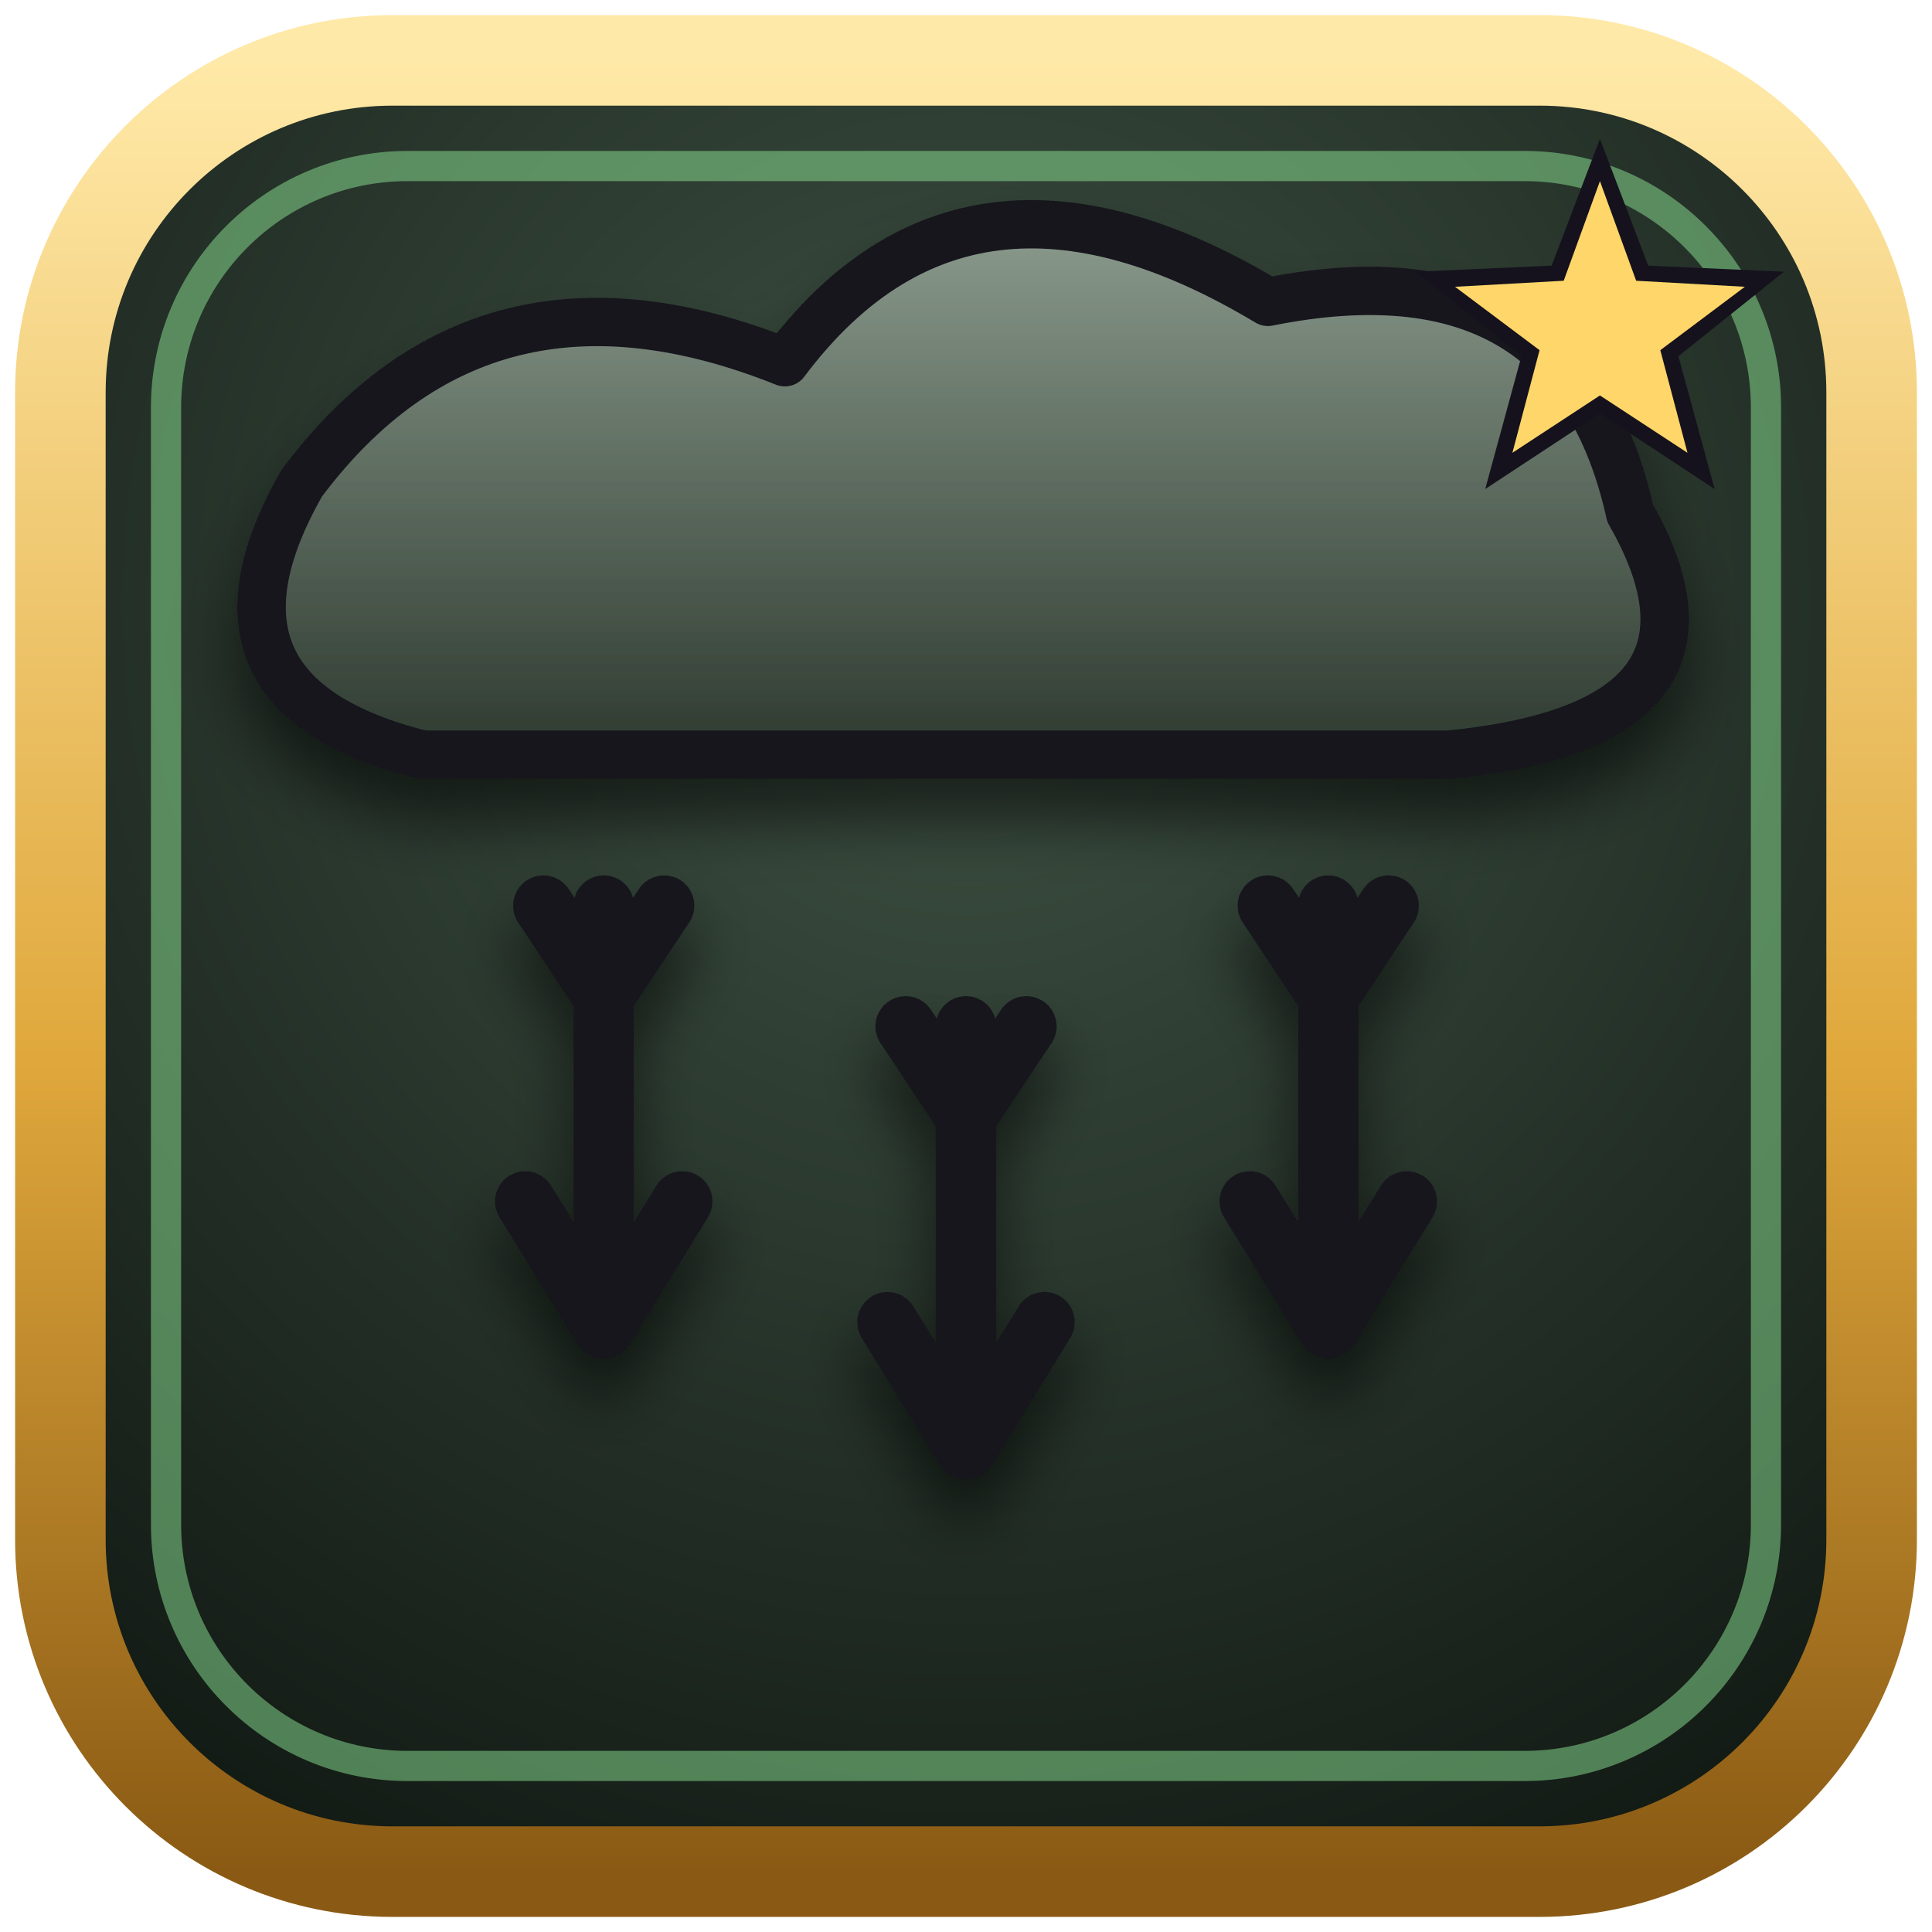
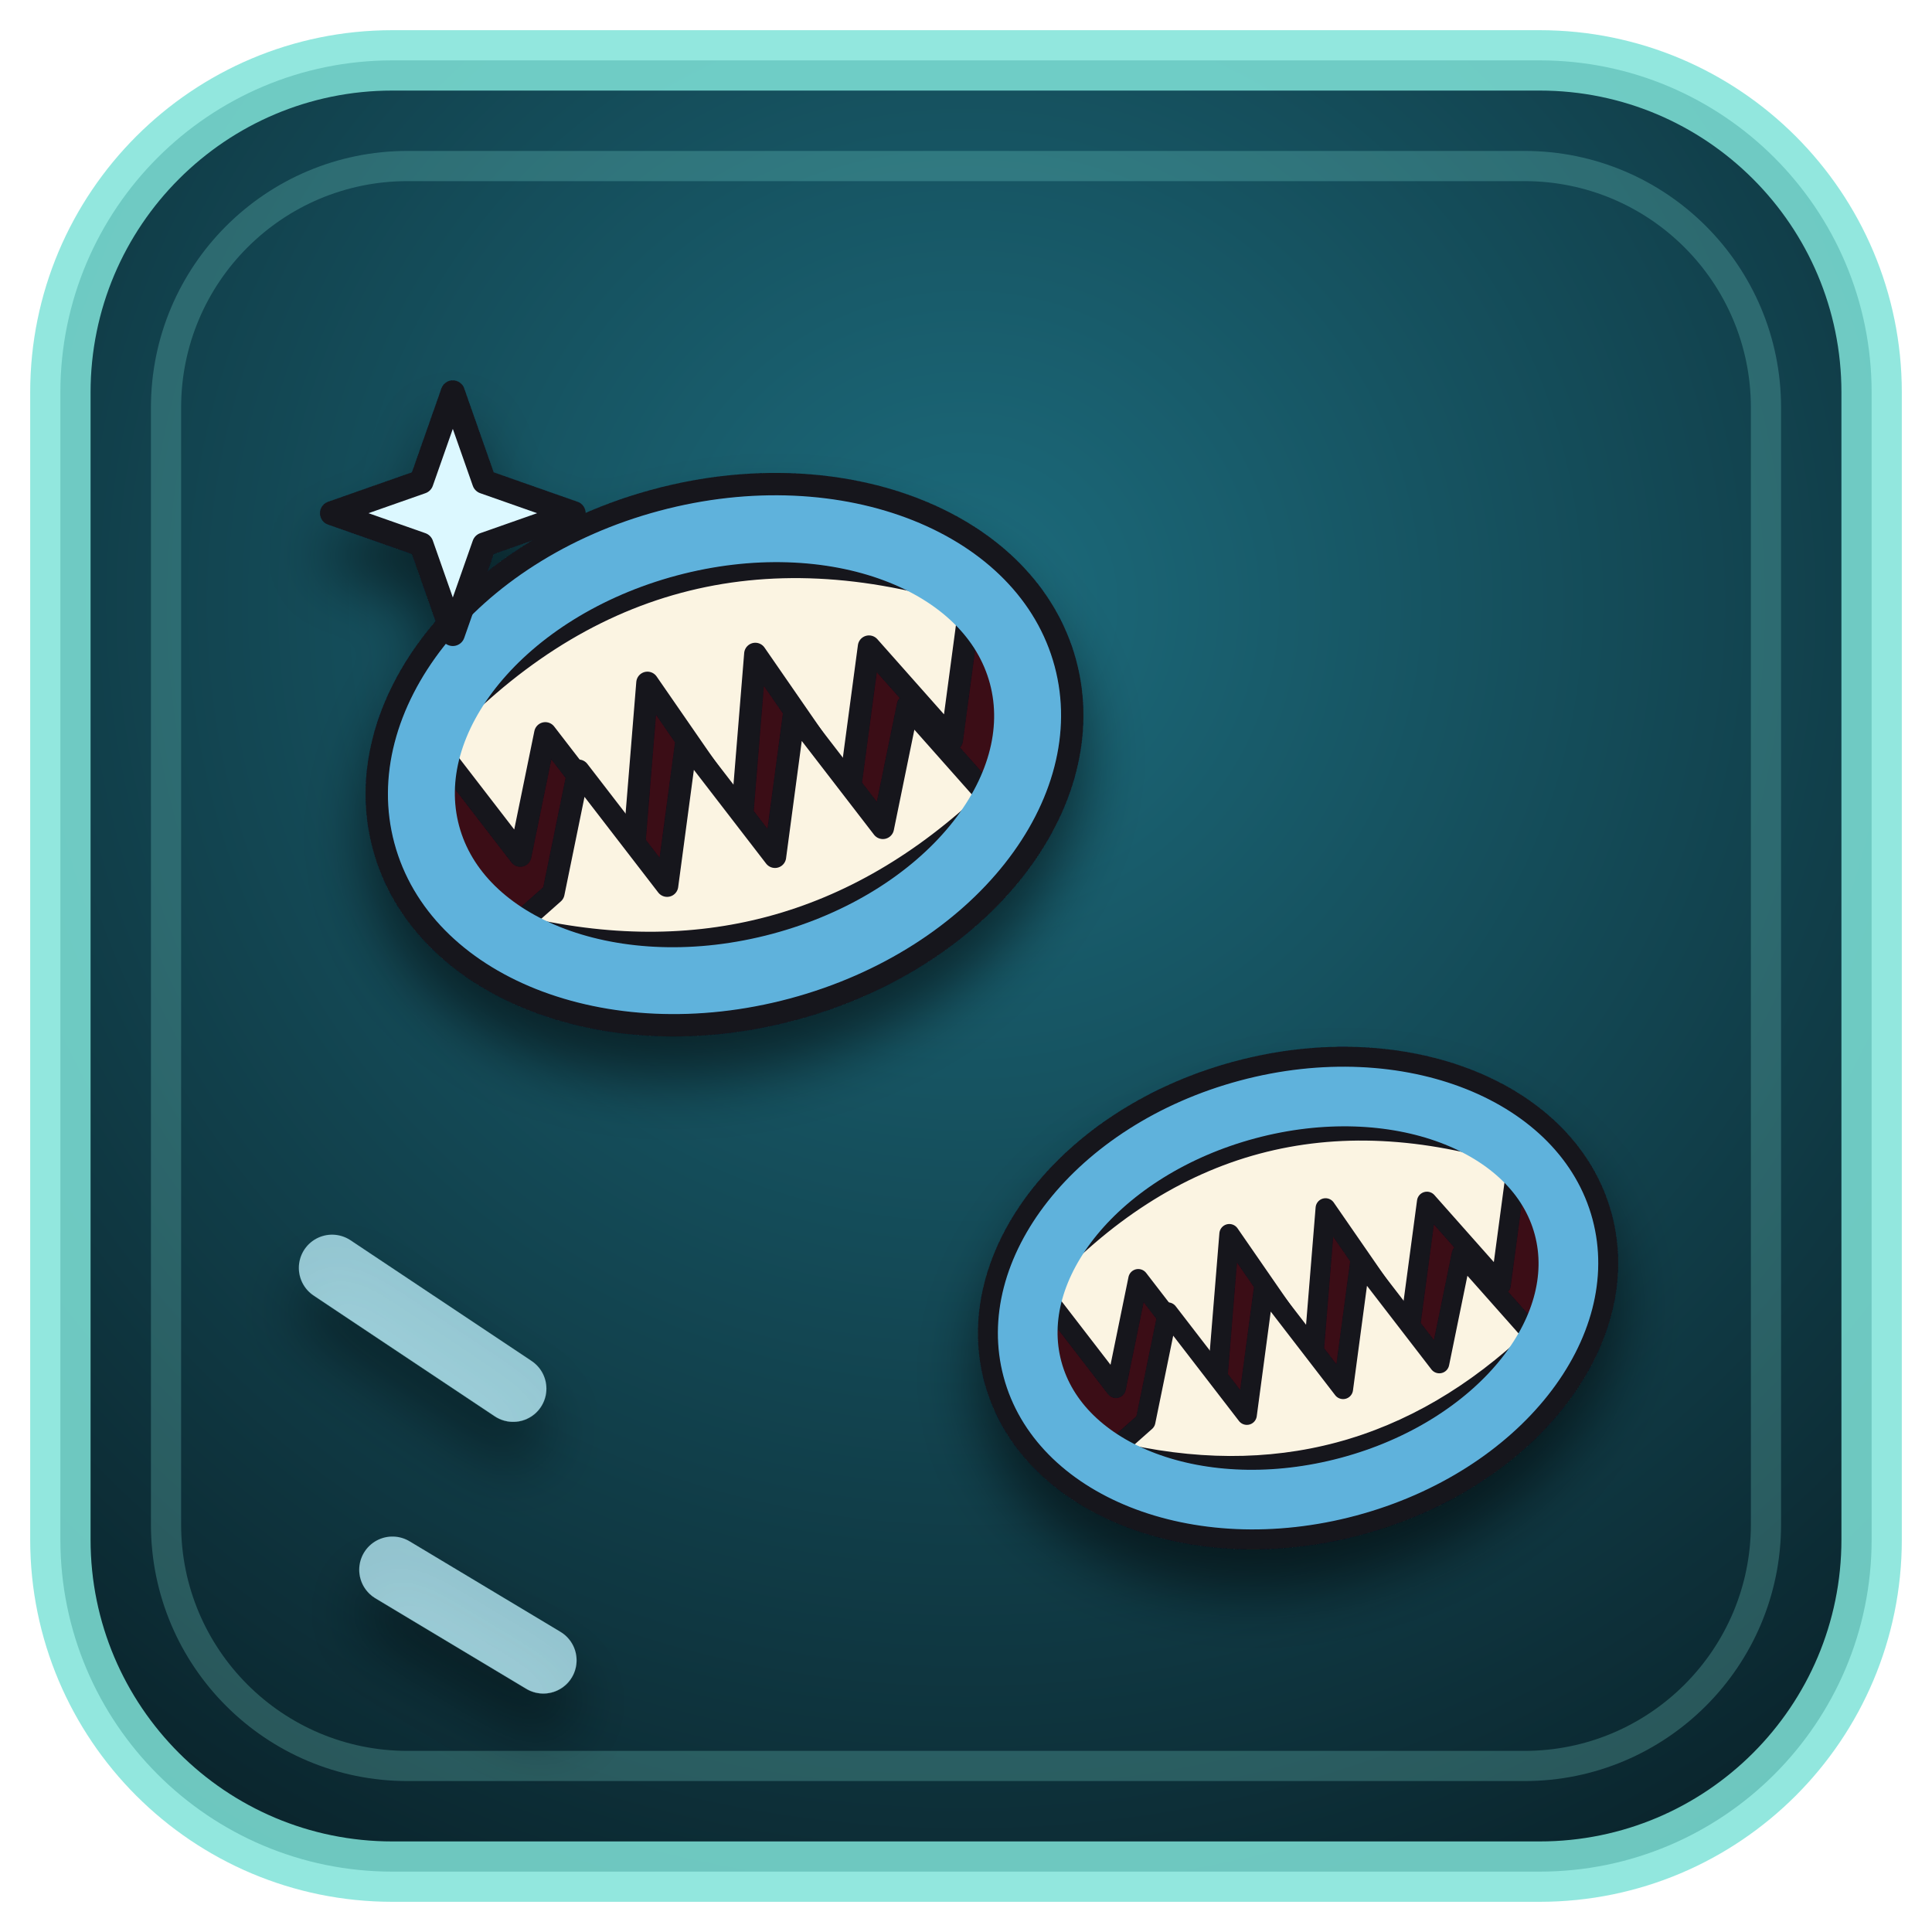
<svg xmlns="http://www.w3.org/2000/svg" viewBox="0 0 64 64" width="128" height="128">
  <defs>
    <linearGradient id="steel" x1="0" y1="0" x2="1" y2="1">
      <stop offset="0" stop-color="#f4f7fc" />
      <stop offset=".5" stop-color="#aab4c7" />
      <stop offset="1" stop-color="#5d6780" />
    </linearGradient>
    <linearGradient id="iron" x1="0" y1="0" x2="1" y2="1">
      <stop offset="0" stop-color="#9aa3b5" />
      <stop offset="1" stop-color="#454d61" />
    </linearGradient>
    <linearGradient id="gold" x1="0" y1="0" x2="0" y2="1">
      <stop offset="0" stop-color="#ffe9a8" />
      <stop offset=".55" stop-color="#e0a83c" />
      <stop offset="1" stop-color="#8a5a14" />
    </linearGradient>
    <linearGradient id="fire" x1="0" y1="0" x2="0" y2="1">
      <stop offset="0" stop-color="#e8391c" />
      <stop offset=".55" stop-color="#ff9a2e" />
      <stop offset="1" stop-color="#ffe680" />
    </linearGradient>
    <radialGradient id="fireR" cx=".45" cy=".45" r=".6">
      <stop offset="0" stop-color="#fff6c2" />
      <stop offset=".45" stop-color="#ffb43d" />
      <stop offset="1" stop-color="#d9361a" />
    </radialGradient>
    <linearGradient id="bolt" x1="0" y1="0" x2="1" y2="1">
      <stop offset="0" stop-color="#ffffff" />
      <stop offset=".5" stop-color="#a6ecff" />
      <stop offset="1" stop-color="#3fa2f0" />
    </linearGradient>
    <linearGradient id="blood" x1="0" y1="0" x2="0" y2="1">
      <stop offset="0" stop-color="#ff6060" />
      <stop offset="1" stop-color="#9a0f1c" />
    </linearGradient>
    <linearGradient id="poison" x1="0" y1="0" x2="0" y2="1">
      <stop offset="0" stop-color="#d6ff86" />
      <stop offset="1" stop-color="#4c9a28" />
    </linearGradient>
    <linearGradient id="water" x1="0" y1="0" x2="0" y2="1">
      <stop offset="0" stop-color="#b4f4ff" />
      <stop offset="1" stop-color="#2a86b8" />
    </linearGradient>
    <linearGradient id="ink" x1="0" y1="0" x2="0" y2="1">
      <stop offset="0" stop-color="#9474c4" />
      <stop offset="1" stop-color="#2a1d40" />
    </linearGradient>
    <linearGradient id="wood" x1="0" y1="0" x2="1" y2="0">
      <stop offset="0" stop-color="#c48e56" />
      <stop offset="1" stop-color="#6b4422" />
    </linearGradient>
    <linearGradient id="leaf" x1="0" y1="0" x2="1" y2="1">
      <stop offset="0" stop-color="#c4f58a" />
      <stop offset="1" stop-color="#3a8a38" />
    </linearGradient>
    <linearGradient id="hex" x1="0" y1="0" x2="0" y2="1">
      <stop offset="0" stop-color="#e09aff" />
      <stop offset="1" stop-color="#5a1f7a" />
    </linearGradient>
    <linearGradient id="bone" x1="0" y1="0" x2="0" y2="1">
      <stop offset="0" stop-color="#fbf4e2" />
      <stop offset="1" stop-color="#b8a684" />
    </linearGradient>
    <linearGradient id="heal" x1="0" y1="0" x2="0" y2="1">
      <stop offset="0" stop-color="#d4ffb0" />
      <stop offset="1" stop-color="#3fae4f" />
    </linearGradient>
    <linearGradient id="mana" x1="0" y1="0" x2="0" y2="1">
      <stop offset="0" stop-color="#bfe6ff" />
      <stop offset="1" stop-color="#2f6fd0" />
    </linearGradient>
    <linearGradient id="clay" x1="0" y1="0" x2="1" y2="1">
      <stop offset="0" stop-color="#d98a5a" />
      <stop offset="1" stop-color="#7a3a1e" />
    </linearGradient>
    <linearGradient id="hide" x1="0" y1="0" x2="0" y2="1">
      <stop offset="0" stop-color="#7a604a" />
      <stop offset="1" stop-color="#3e2e22" />
    </linearGradient>
    <linearGradient id="demon" x1="0" y1="0" x2="0" y2="1">
      <stop offset="0" stop-color="#c84a4a" />
      <stop offset="1" stop-color="#5a1418" />
    </linearGradient>
    <radialGradient id="holy" cx=".5" cy=".5" r=".5">
      <stop offset="0" stop-color="#fffbe6" />
      <stop offset=".5" stop-color="#ffe08a" stop-opacity=".8" />
      <stop offset="1" stop-color="#ffd060" stop-opacity="0" />
    </radialGradient>
    <radialGradient id="pearl" cx=".38" cy=".35" r=".7">
      <stop offset="0" stop-color="#ffffff" />
      <stop offset=".6" stop-color="#f2e6f0" />
      <stop offset="1" stop-color="#b8a8c4" />
    </radialGradient>
    <linearGradient id="grave" x1="0" y1="0" x2="0" y2="1">
      <stop offset="0" stop-color="#dcffe6" />
      <stop offset="1" stop-color="#4f8a60" />
    </linearGradient>
    <radialGradient id="graveR" cx=".5" cy=".5" r=".5">
      <stop offset="0" stop-color="#eafff0" />
      <stop offset=".5" stop-color="#9fe8b4" stop-opacity=".75" />
      <stop offset="1" stop-color="#6fcf8a" stop-opacity="0" />
    </radialGradient>
    <linearGradient id="shroud" x1="0" y1="0" x2="0" y2="1">
      <stop offset="0" stop-color="#8a9a8c" />
      <stop offset="1" stop-color="#2e3a30" />
    </linearGradient>
    <linearGradient id="gravity" x1="0" y1="0" x2="0" y2="1">
      <stop offset="0" stop-color="#9da6e0" />
      <stop offset="1" stop-color="#3a3870" />
    </linearGradient>
    <radialGradient id="gravR" cx=".5" cy=".4" r=".6">
      <stop offset="0" stop-color="#d0d4ff" />
      <stop offset=".5" stop-color="#6b74c8" />
      <stop offset="1" stop-color="#2a2440" />
    </radialGradient>
    <linearGradient id="lightG" x1="0" y1="0" x2="0" y2="1">
      <stop offset="0" stop-color="#fff8d0" />
      <stop offset=".5" stop-color="#e8d26a" />
      <stop offset="1" stop-color="#a88a20" />
    </linearGradient>
    <linearGradient id="blade" x1="0" y1="0" x2="0" y2="1">
      <stop offset="0" stop-color="#fffbe0" />
      <stop offset=".5" stop-color="#ffe489" />
      <stop offset="1" stop-color="#e8b23a" />
    </linearGradient>
    <radialGradient id="lightR" cx=".45" cy=".35" r=".6">
      <stop offset="0" stop-color="#fffef0" />
      <stop offset=".4" stop-color="#ffe680" />
      <stop offset="1" stop-color="#c8a030" stop-opacity="0" />
    </radialGradient>
    <linearGradient id="sound" x1="0" y1="0" x2="0" y2="1">
      <stop offset="0" stop-color="#a8eef4" />
      <stop offset="1" stop-color="#2a7a8a" />
    </linearGradient>
    <linearGradient id="void" x1="0" y1="0" x2="0" y2="1">
      <stop offset="0" stop-color="#c89eff" />
      <stop offset="1" stop-color="#3a1a5c" />
    </linearGradient>
    <radialGradient id="voidR" cx=".5" cy=".5" r=".55">
      <stop offset="0" stop-color="#15121d" />
      <stop offset=".5" stop-color="#5a2e8a" />
      <stop offset="1" stop-color="#c89eff" stop-opacity="0" />
    </radialGradient>
    <linearGradient id="cosmic" x1="0" y1="0" x2="1" y2="1">
      <stop offset="0" stop-color="#d0d4ff" />
      <stop offset=".5" stop-color="#8a7ec8" />
      <stop offset="1" stop-color="#3a2860" />
    </linearGradient>
    <filter id="blur" x="-50%" y="-50%" width="200%" height="200%">
      <feGaussianBlur stdDeviation="2.2" />
    </filter>
    <filter id="ds" x="-20%" y="-20%" width="140%" height="140%">
      <feDropShadow dx="0" dy="1.4" stdDeviation="1" flood-color="#000" flood-opacity=".55" />
    </filter>
    <radialGradient id="bg" cx=".5" cy=".3" r=".85">
-       <stop offset="0" stop-color="#3f5244" />
-       <stop offset="1" stop-color="#0e1510" />
+       <stop offset="0" stop-color="#1c6b7c" />
+       <stop offset="1" stop-color="#091f26" />
    </radialGradient>
  </defs>
  <rect x="2" y="2" width="60" height="60" rx="11" fill="url(#bg)" />
-   <rect x="5.5" y="5.5" width="53" height="53" rx="8" fill="none" stroke="#8ee696" stroke-width="1" opacity="0.5" />
+   <rect x="5.5" y="5.5" width="53" height="53" rx="8" fill="none" stroke="#7fe3d8" stroke-width="1" opacity="0.25" />
  <g filter="url(#ds)" stroke="#15121d" stroke-width="1.6" stroke-linejoin="round" stroke-linecap="round">
-     <path d="M10 16 Q16 8 26 12 Q32 4 42 10 Q52 8 54 17 Q58 24 48 25 L14 25 Q6 23 10 16 Z" fill="url(#shroud)" />
-     <g transform="translate(20 38)">
-       <path d="M0 -8 V6 M0 6 L-2.6 1.8 M0 6 L2.6 1.8 M-2 -8 L0 -5 L2 -8" stroke-width="2" fill="none" />
+     <g transform="translate(24 25) rotate(-15) scale(0.74)">
+       <ellipse rx="14" ry="10" fill="#3a0e14" />
+       <path d="M-12.5 -4 Q0 -12 12.5 -4 L10 2 L7.5 -3 L5 3 L2.5 -4 L0 3 L-2.5 -4 L-5 3 L-7.5 -3 L-10 2 Z" fill="#fbf4e2" stroke-width="1" />
+       <path d="M-11 5 Q0 11 11 5 L8.5 0 L6 5 L3.5 -1 L1 5 L-1.5 -1 L-4 5 L-6.5 -1 L-9 4 Z" fill="#fbf4e2" stroke-width="1" />
+       <ellipse rx="14" ry="10" fill="none" stroke="#5fb2dc" stroke-width="3.4" />
+       <ellipse rx="15.8" ry="11.8" fill="none" stroke-width="1" />
    </g>
-     <g transform="translate(32 42)">
-       <path d="M0 -8 V6 M0 6 L-2.6 1.8 M0 6 L2.6 1.8 M-2 -8 L0 -5 L2 -8" stroke-width="2" fill="none" />
+     <g transform="translate(43 43) rotate(-15) scale(0.66)">
+       <ellipse rx="14" ry="10" fill="#3a0e14" />
+       <path d="M-12.5 -4 Q0 -12 12.5 -4 L10 2 L7.5 -3 L5 3 L2.5 -4 L0 3 L-2.5 -4 L-5 3 L-7.5 -3 L-10 2 Z" fill="#fbf4e2" stroke-width="1" />
+       <path d="M-11 5 Q0 11 11 5 L8.5 0 L6 5 L3.5 -1 L1 5 L-1.5 -1 L-4 5 L-6.5 -1 L-9 4 Z" fill="#fbf4e2" stroke-width="1" />
+       <ellipse rx="14" ry="10" fill="none" stroke="#5fb2dc" stroke-width="3.4" />
+       <ellipse rx="15.8" ry="11.8" fill="none" stroke-width="1" />
    </g>
-     <g transform="translate(44 38)">
-       <path d="M0 -8 V6 M0 6 L-2.6 1.8 M0 6 L2.6 1.8 M-2 -8 L0 -5 L2 -8" stroke-width="2" fill="none" />
+     <path d="M11 42 L17 46 M13 52 L18 55" stroke="#bff3ff" stroke-width="2.2" opacity=".75" />
+     <g transform="translate(15 17) scale(0.8)">
+       <path d="M0 -5 L1.3 -1.3 L5 0 L1.3 1.3 L0 5 L-1.3 1.3 L-5 0 L-1.3 -1.3 Z" fill="#dcf8ff" stroke-width="1" />
    </g>
  </g>
-   <rect x="2" y="2" width="60" height="60" rx="11" fill="none" stroke="url(#gold)" stroke-width="3" opacity="1" />
-   <polygon points="53.0,4.6 54.6,8.8 59.1,9.0 55.6,11.8 56.8,16.2 53.0,13.7 49.2,16.2 50.4,11.8 46.9,9.0 51.4,8.8" fill="#15121d" />
-   <polygon points="53.0,6.0 54.2,9.3 57.8,9.5 55.0,11.6 55.9,15.0 53.0,13.1 50.1,15.0 51.0,11.6 48.2,9.5 51.8,9.3" fill="#ffd66a" />
+   <rect x="2" y="2" width="60" height="60" rx="11" fill="none" stroke="#7fe3d8" stroke-width="2" opacity="0.85" />
</svg>
